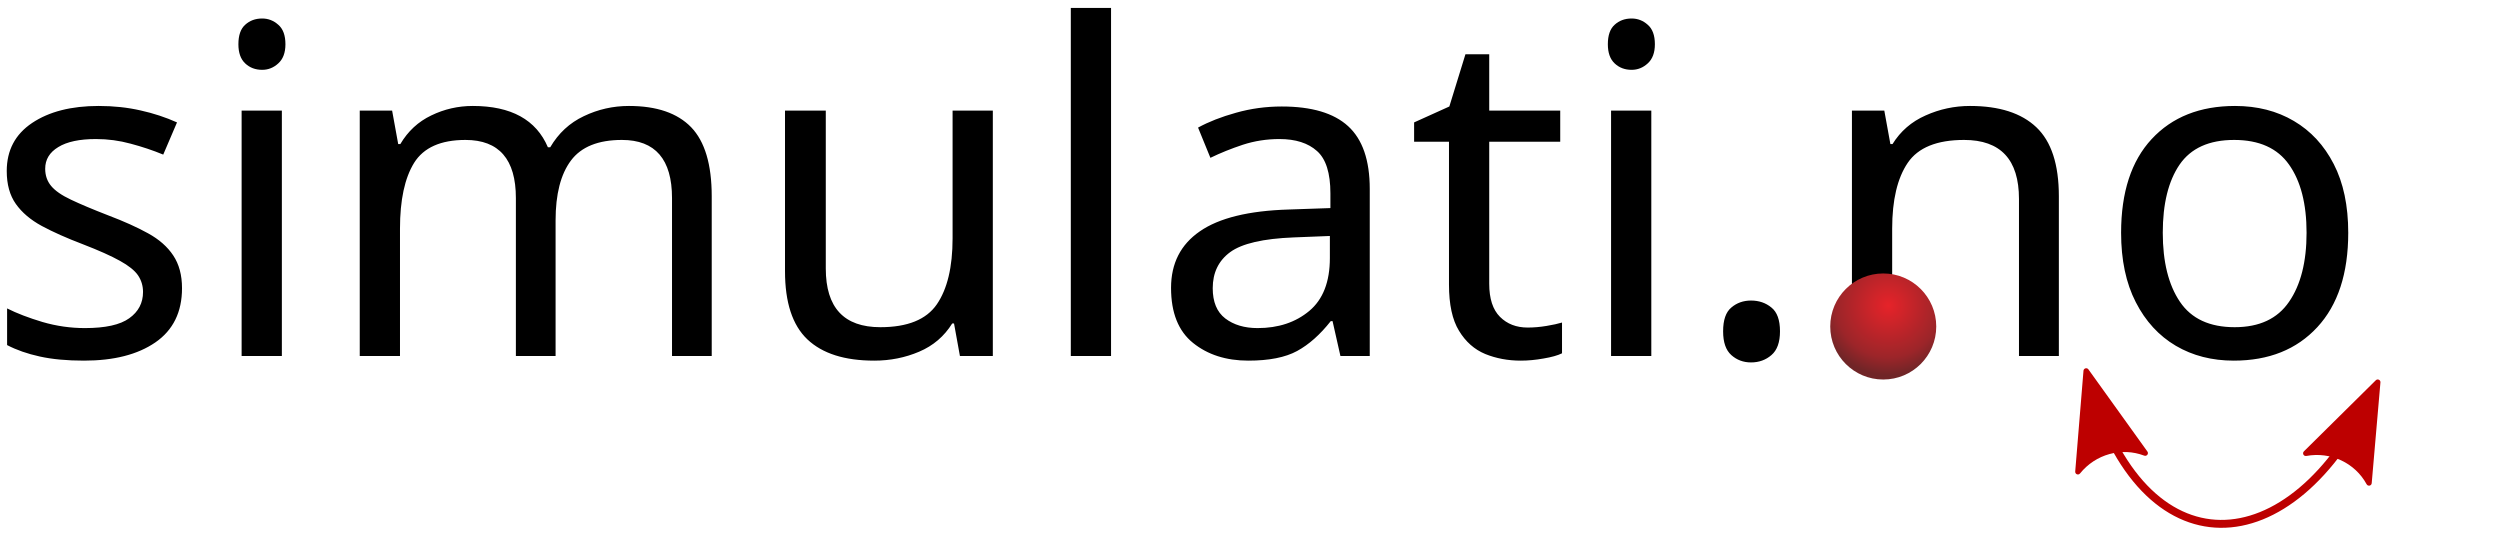
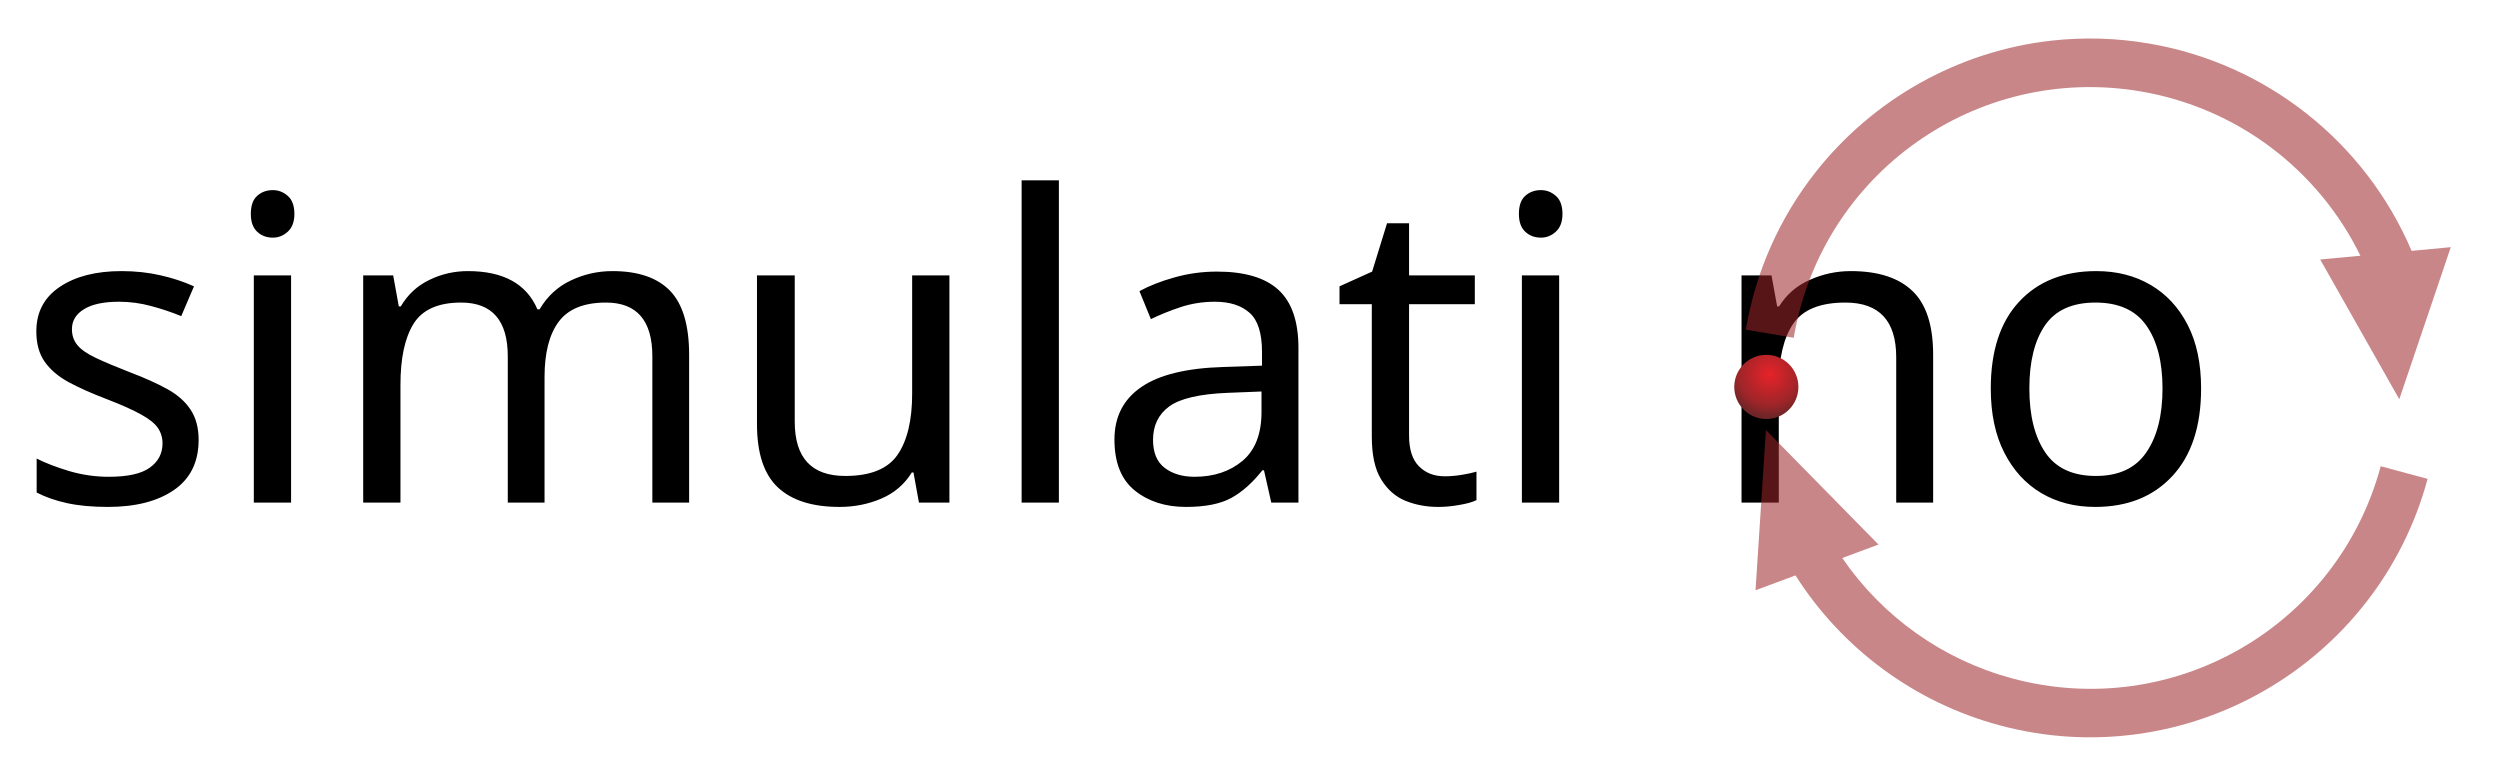
- <svg xmlns="http://www.w3.org/2000/svg" width="61.64mm" height="13.214mm" viewBox="0 0 218.41 46.82" id="svg2" version="1.1">
+ <svg xmlns="http://www.w3.org/2000/svg" width="66.566mm" height="20.607mm" viewBox="0 0 235.863 73.019" id="svg2" version="1.1">
  <defs id="defs4">
    <marker orient="auto" refY="0" refX="0" id="Arrow2Lend" style="overflow:visible">
      <path id="path4213" style="fill:#bd0000;fill-opacity:1;fill-rule:evenodd;stroke:#bd0000;stroke-width:0.625;stroke-linejoin:round;stroke-opacity:1" d="M 8.719,4.034 -2.207,0.016 8.719,-4.002 c -1.745,2.372 -1.735,5.617 0,8.035 z" transform="matrix(-1.1,0,0,-1.1,-1.1,0)" />
    </marker>
    <marker orient="auto" refY="0" refX="0" id="Arrow1Lend" style="overflow:visible">
      <path id="path4195" d="M 0,0 5,-5 -12.5,0 5,5 0,0 Z" style="fill:#000000;fill-opacity:1;fill-rule:evenodd;stroke:#000000;stroke-width:1pt;stroke-opacity:1" transform="matrix(-0.8,0,0,-0.8,-10,0)" />
    </marker>
    <marker orient="auto" refY="0" refX="0" id="Arrow2Lstart" style="overflow:visible">
      <path id="path4210" style="fill:#bd0000;fill-opacity:1;fill-rule:evenodd;stroke:#bd0000;stroke-width:0.625;stroke-linejoin:round;stroke-opacity:1" d="M 8.719,4.034 -2.207,0.016 8.719,-4.002 c -1.745,2.372 -1.735,5.617 0,8.035 z" transform="matrix(1.1,0,0,1.1,1.1,0)" />
    </marker>
    <radialGradient fx="0" fy="0" cx="0" cy="0" r="1" gradientUnits="userSpaceOnUse" gradientTransform="matrix(21.80627,0,0,21.80627,539.6699,-334.9771)" spreadMethod="pad" id="radialGradient3345">
      <stop style="stop-opacity:1;stop-color:#e62329" offset="0" id="stop3347" />
      <stop style="stop-opacity:1;stop-color:#9c2529" offset="0.527" id="stop3349" />
      <stop style="stop-opacity:1;stop-color:#9c2529" offset="0.527" id="stop3351" />
      <stop style="stop-opacity:1;stop-color:#702527" offset="0.705" id="stop3353" />
      <stop style="stop-opacity:1;stop-color:#702527" offset="1" id="stop3355" />
    </radialGradient>
  </defs>
-   <g id="layer1" transform="translate(-186.3172,-227.283)">
-     <text xml:space="preserve" style="font-style:normal;font-weight:normal;font-size:40px;line-height:125%;font-family:Sans;letter-spacing:0px;word-spacing:0px;fill:#000000;fill-opacity:1;stroke:none;stroke-width:1px;stroke-linecap:butt;stroke-linejoin:miter;stroke-opacity:1" x="184.858" y="258.382" id="text3336">
-       <tspan id="tspan3338" x="184.858" y="258.382">simulati.no</tspan>
+   <g id="layer1" transform="translate(-183.4826,-212.7897)">
+     <text xml:space="preserve" style="font-style:normal;font-weight:normal;font-size:40px;line-height:125%;font-family:Sans;letter-spacing:0px;word-spacing:0px;fill:#000000;fill-opacity:1;stroke:none;stroke-width:1px;stroke-linecap:butt;stroke-linejoin:miter;stroke-opacity:1" x="184.858" y="260.211" id="text3336">
+       <tspan id="tspan3338" x="184.858" y="260.211">simulati no</tspan>
    </text>
-     <path style="fill:none;fill-rule:evenodd;stroke:#bd0000;stroke-width:0.69;stroke-linecap:butt;stroke-linejoin:miter;stroke-miterlimit:4;stroke-dasharray:none;stroke-opacity:1;marker-start:url(#Arrow2Lstart);marker-end:url(#Arrow2Lend)" d="m 368.832,260.57 c 4.641,16.739 17.66,16.226 24.835,0.936" id="path3386" />
-     <g id="g3333" transform="matrix(0.3953151,0,0,0.3953151,137.9411,386.4)">
+     <g id="g3333" transform="matrix(0.2583169,0,0,0.2583169,211.0079,334.6317)">
      <g id="g3335">
        <g id="g3341">
          <g id="g3343">
            <path d="m 526.854,-330.354 c 0,-6.473 5.244,-11.721 11.713,-11.721 6.469,0 11.713,5.248 11.713,11.721 0,6.473 -5.244,11.72 -11.713,11.72 -6.469,0 -11.713,-5.247 -11.713,-11.72 z" style="fill:url(#radialGradient3345);stroke:none" id="path3357" />
          </g>
        </g>
      </g>
    </g>
+     <g id="layer1-9" transform="matrix(1.632464,-0.1544264,0.1544264,1.632464,141.7988,-1362.063)" style="opacity:0.556;fill:#9e2529;fill-opacity:1">
+       <g id="g3016" transform="matrix(-1,0,0,1,502.6995,6.612037e-6)" style="fill:#9e2529;fill-opacity:1" />
+       <g id="g2997" transform="matrix(0.0658593,-0.0658593,0.0658593,0.0658593,-16.81739,956.5062)" style="fill:#9e2529;fill-opacity:1">
+         <path d="M 246.594,40.156 C 188.069,41.06 132.782,65.962 93.219,107.594 69.241,132.825 51.032,164.2 41.406,200.125 l 29,7.781 C 97.013,108.607 198.669,49.924 297.969,76.531 356.073,92.1 402.668,134.677 423.688,190.406 l -24.938,0 40.5,90.531 40.531,-90.531 -24.312,0 C 433.187,120.53 376.839,66.579 305.75,47.531 285.991,42.237 266.102,39.855 246.594,40.156 Z" id="path2995" style="fill:#9e2529;fill-opacity:1;stroke:none" transform="matrix(0.7071068,0.7071068,-0.7071068,0.7071068,260.3343,438.6611)" />
+         <path d="m 47.938,263 -15.719,97.969 25.438,-6.812 c 24.454,47.899 66.01,85.076 116.625,104 111.479,41.68 236.07,-15.115 277.75,-126.594 l -28.094,-10.5 c -36.002,96.292 -142.833,145.002 -239.125,109 -41.561,-15.539 -76.006,-45.382 -97.375,-83.875 L 110.5,340 47.938,263 Z" id="path3036" style="fill:#9e2529;fill-opacity:1;stroke:none" transform="matrix(0.7071068,0.7071068,-0.7071068,0.7071068,260.3343,438.6611)" />
+       </g>
+     </g>
  </g>
</svg>
